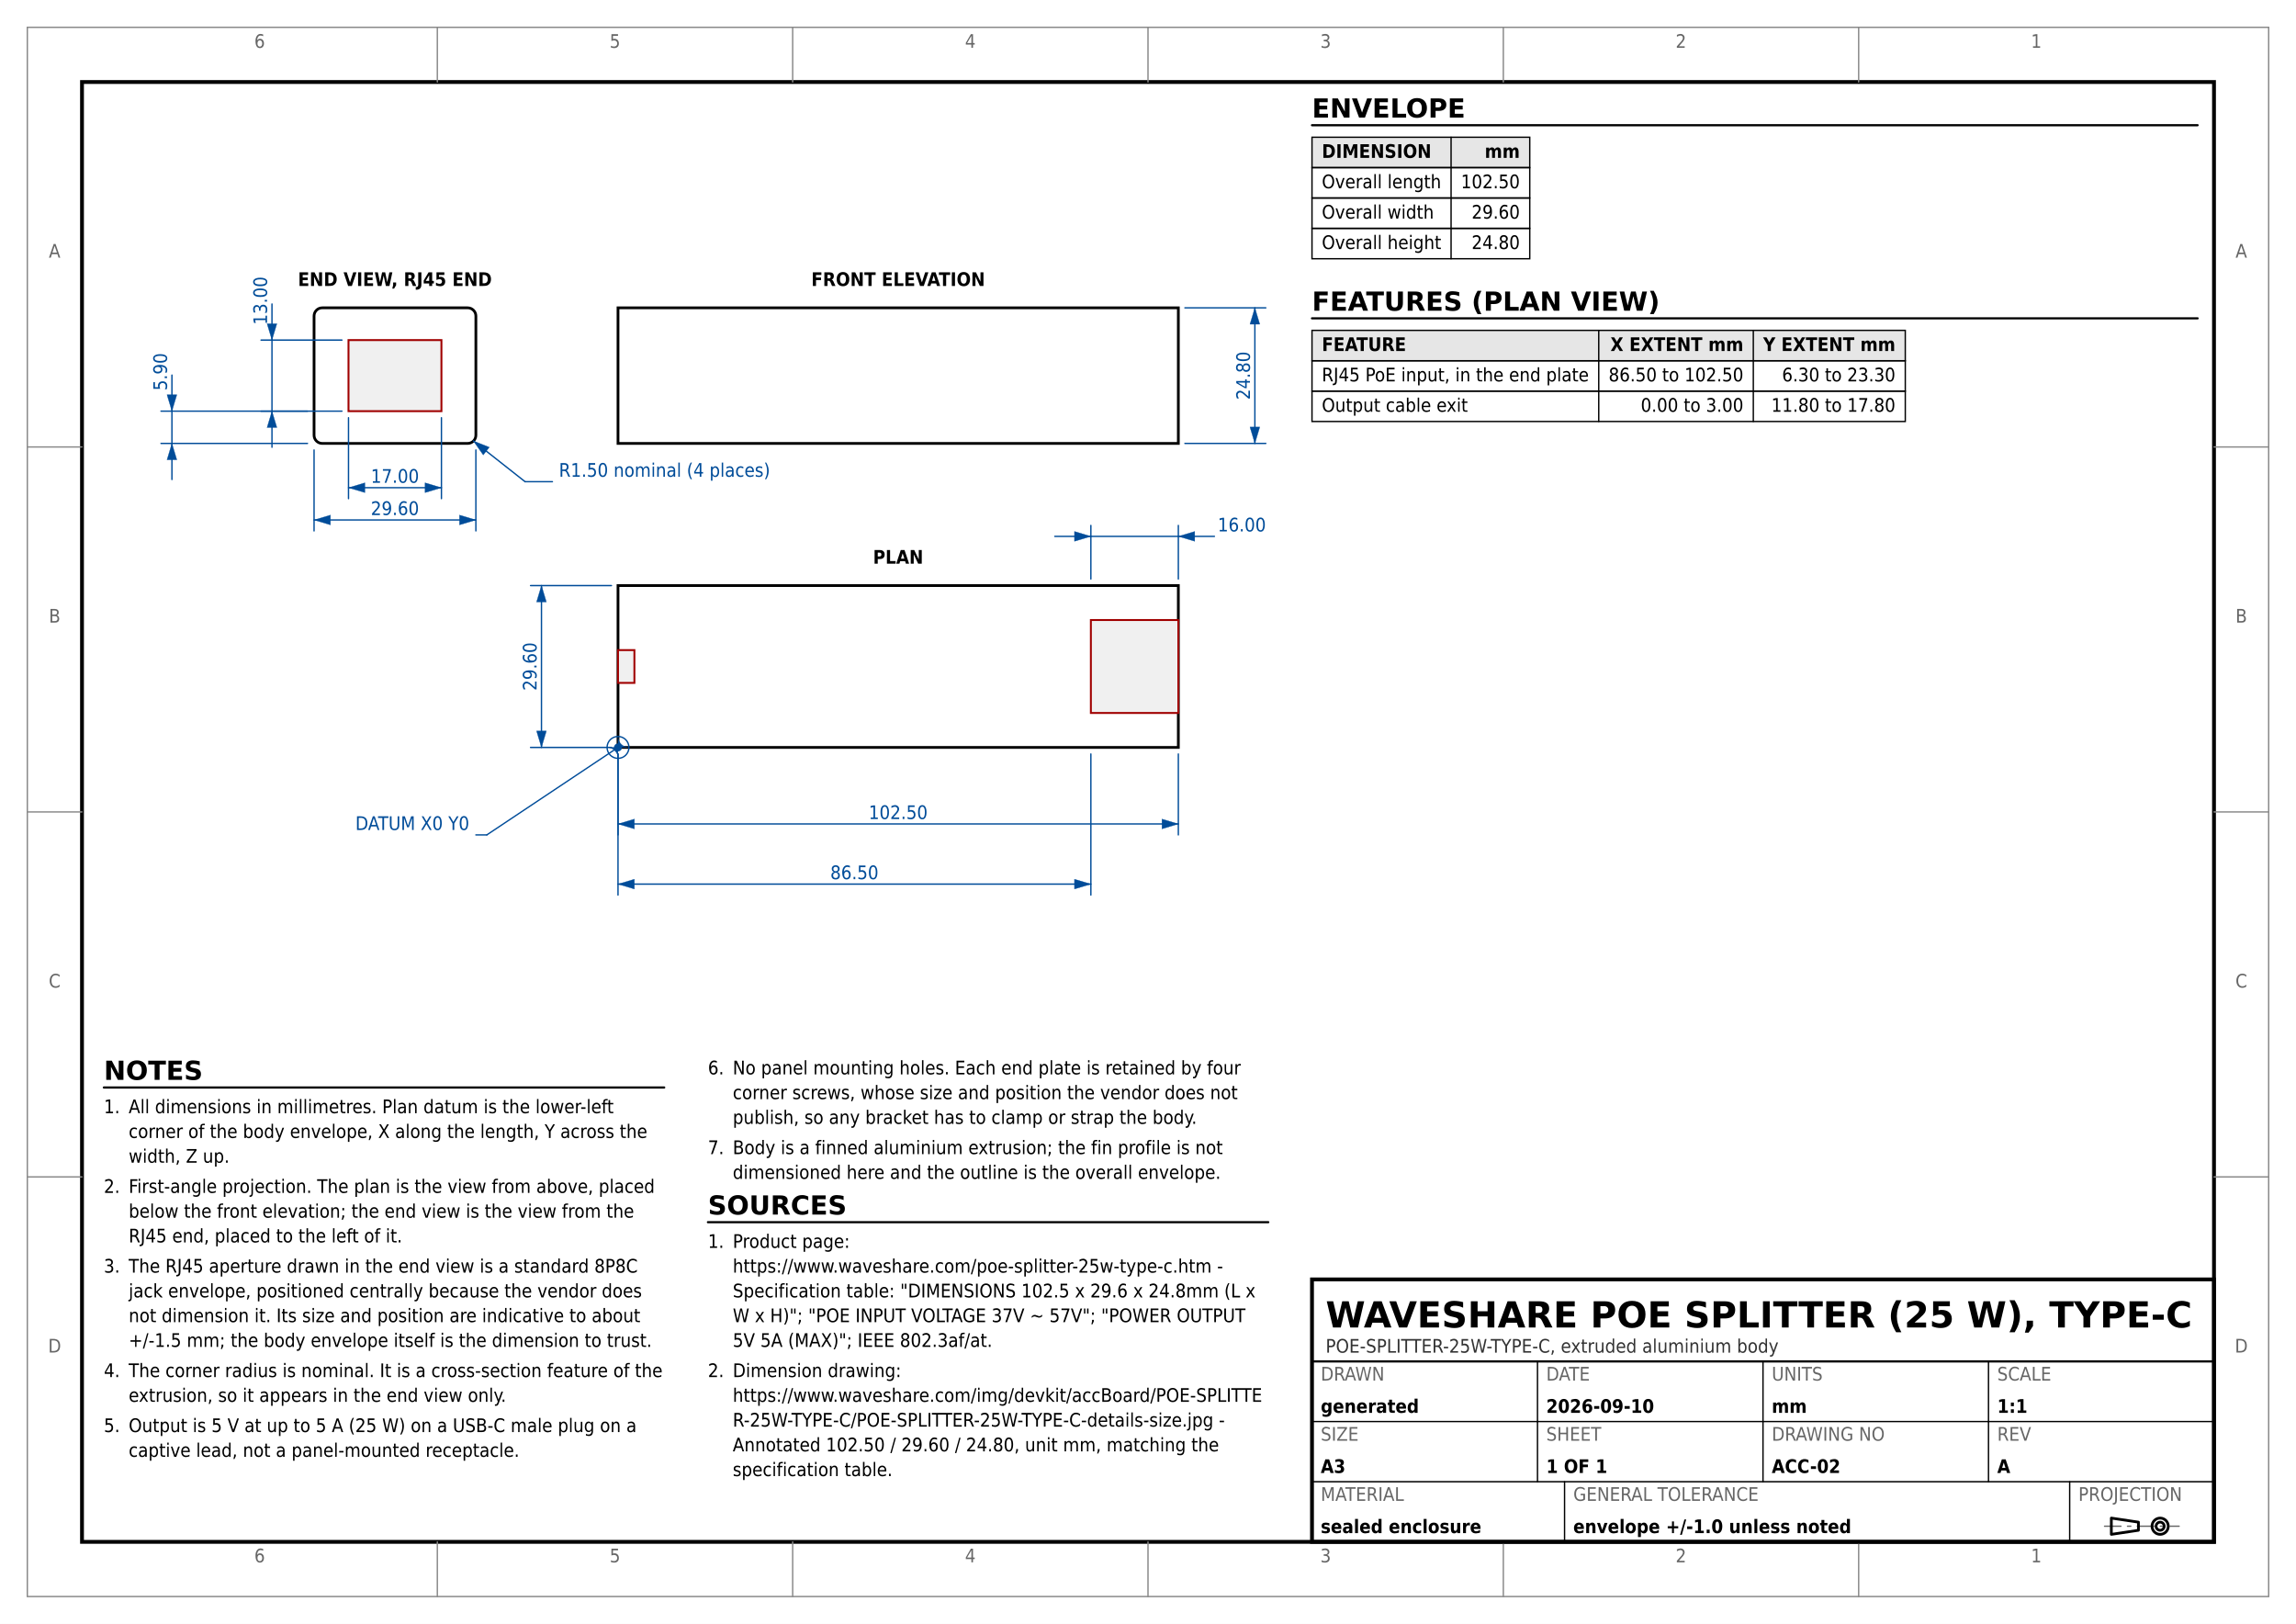
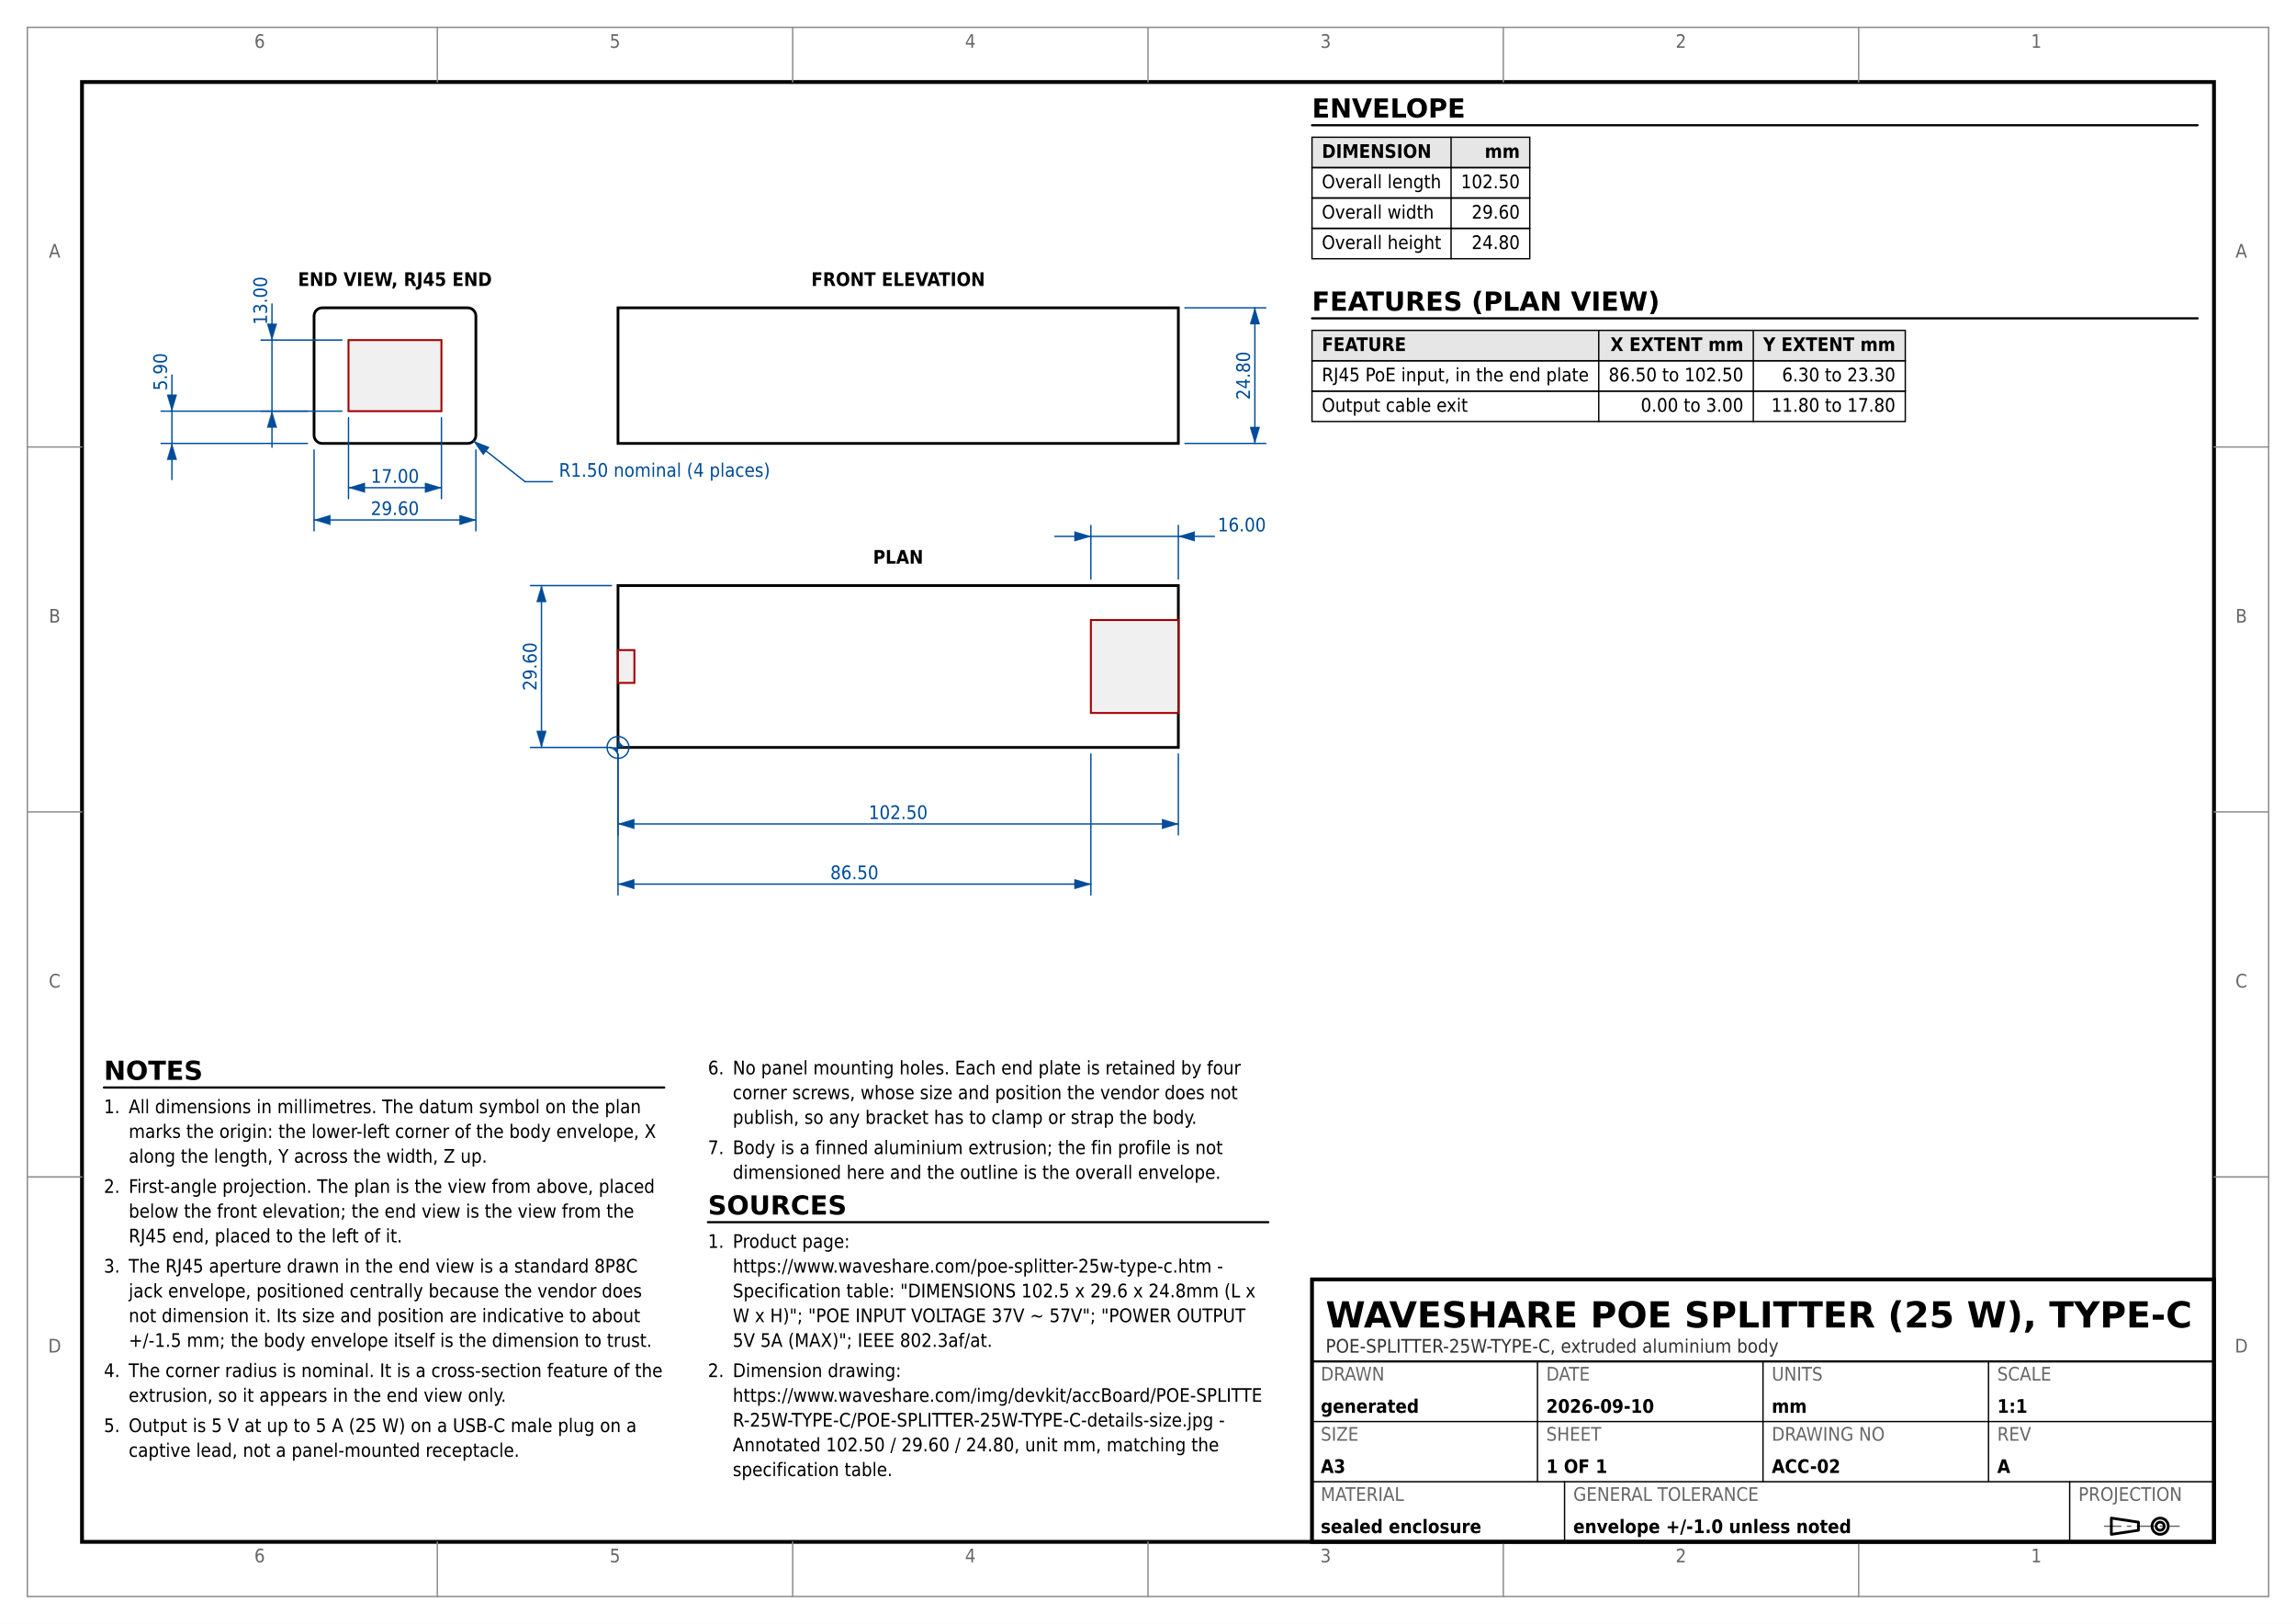
<svg xmlns="http://www.w3.org/2000/svg" version="1.1" width="420mm" height="297mm" viewBox="0 0 420 297">
  <rect width="100%" height="100%" fill="#ffffff" />
  <rect x="5" y="5" width="410" height="287" fill="none" stroke="#888888" stroke-width="0.25" />
  <rect x="15" y="15" width="390" height="267" fill="none" stroke="#000000" stroke-width="0.7" />
  <text x="47.5" y="285.75" font-family="DejaVu Sans Condensed, DejaVu Sans, Liberation Sans, sans-serif" font-size="3.429" fill="#666666" text-anchor="middle">6</text>
  <text x="47.5" y="8.75" font-family="DejaVu Sans Condensed, DejaVu Sans, Liberation Sans, sans-serif" font-size="3.429" fill="#666666" text-anchor="middle">6</text>
  <line x1="80" y1="292" x2="80" y2="282" stroke="#888888" stroke-width="0.25" stroke-linecap="round" />
  <line x1="80" y1="15" x2="80" y2="5" stroke="#888888" stroke-width="0.25" stroke-linecap="round" />
  <text x="112.5" y="285.75" font-family="DejaVu Sans Condensed, DejaVu Sans, Liberation Sans, sans-serif" font-size="3.429" fill="#666666" text-anchor="middle">5</text>
  <text x="112.5" y="8.75" font-family="DejaVu Sans Condensed, DejaVu Sans, Liberation Sans, sans-serif" font-size="3.429" fill="#666666" text-anchor="middle">5</text>
  <line x1="145" y1="292" x2="145" y2="282" stroke="#888888" stroke-width="0.25" stroke-linecap="round" />
  <line x1="145" y1="15" x2="145" y2="5" stroke="#888888" stroke-width="0.25" stroke-linecap="round" />
  <text x="177.5" y="285.75" font-family="DejaVu Sans Condensed, DejaVu Sans, Liberation Sans, sans-serif" font-size="3.429" fill="#666666" text-anchor="middle">4</text>
  <text x="177.5" y="8.75" font-family="DejaVu Sans Condensed, DejaVu Sans, Liberation Sans, sans-serif" font-size="3.429" fill="#666666" text-anchor="middle">4</text>
  <line x1="210" y1="292" x2="210" y2="282" stroke="#888888" stroke-width="0.25" stroke-linecap="round" />
  <line x1="210" y1="15" x2="210" y2="5" stroke="#888888" stroke-width="0.25" stroke-linecap="round" />
  <text x="242.5" y="285.75" font-family="DejaVu Sans Condensed, DejaVu Sans, Liberation Sans, sans-serif" font-size="3.429" fill="#666666" text-anchor="middle">3</text>
  <text x="242.5" y="8.75" font-family="DejaVu Sans Condensed, DejaVu Sans, Liberation Sans, sans-serif" font-size="3.429" fill="#666666" text-anchor="middle">3</text>
  <line x1="275" y1="292" x2="275" y2="282" stroke="#888888" stroke-width="0.25" stroke-linecap="round" />
  <line x1="275" y1="15" x2="275" y2="5" stroke="#888888" stroke-width="0.25" stroke-linecap="round" />
  <text x="307.5" y="285.75" font-family="DejaVu Sans Condensed, DejaVu Sans, Liberation Sans, sans-serif" font-size="3.429" fill="#666666" text-anchor="middle">2</text>
  <text x="307.5" y="8.75" font-family="DejaVu Sans Condensed, DejaVu Sans, Liberation Sans, sans-serif" font-size="3.429" fill="#666666" text-anchor="middle">2</text>
  <line x1="340" y1="292" x2="340" y2="282" stroke="#888888" stroke-width="0.25" stroke-linecap="round" />
  <line x1="340" y1="15" x2="340" y2="5" stroke="#888888" stroke-width="0.25" stroke-linecap="round" />
  <text x="372.5" y="285.75" font-family="DejaVu Sans Condensed, DejaVu Sans, Liberation Sans, sans-serif" font-size="3.429" fill="#666666" text-anchor="middle">1</text>
  <text x="372.5" y="8.75" font-family="DejaVu Sans Condensed, DejaVu Sans, Liberation Sans, sans-serif" font-size="3.429" fill="#666666" text-anchor="middle">1</text>
  <text x="10" y="247.375" font-family="DejaVu Sans Condensed, DejaVu Sans, Liberation Sans, sans-serif" font-size="3.429" fill="#666666" text-anchor="middle">D</text>
  <text x="410" y="247.375" font-family="DejaVu Sans Condensed, DejaVu Sans, Liberation Sans, sans-serif" font-size="3.429" fill="#666666" text-anchor="middle">D</text>
  <line x1="5" y1="215.25" x2="15" y2="215.25" stroke="#888888" stroke-width="0.25" stroke-linecap="round" />
  <line x1="405" y1="215.25" x2="415" y2="215.25" stroke="#888888" stroke-width="0.25" stroke-linecap="round" />
  <text x="10" y="180.625" font-family="DejaVu Sans Condensed, DejaVu Sans, Liberation Sans, sans-serif" font-size="3.429" fill="#666666" text-anchor="middle">C</text>
  <text x="410" y="180.625" font-family="DejaVu Sans Condensed, DejaVu Sans, Liberation Sans, sans-serif" font-size="3.429" fill="#666666" text-anchor="middle">C</text>
  <line x1="5" y1="148.5" x2="15" y2="148.5" stroke="#888888" stroke-width="0.25" stroke-linecap="round" />
  <line x1="405" y1="148.5" x2="415" y2="148.5" stroke="#888888" stroke-width="0.25" stroke-linecap="round" />
  <text x="10" y="113.875" font-family="DejaVu Sans Condensed, DejaVu Sans, Liberation Sans, sans-serif" font-size="3.429" fill="#666666" text-anchor="middle">B</text>
  <text x="410" y="113.875" font-family="DejaVu Sans Condensed, DejaVu Sans, Liberation Sans, sans-serif" font-size="3.429" fill="#666666" text-anchor="middle">B</text>
  <line x1="5" y1="81.75" x2="15" y2="81.75" stroke="#888888" stroke-width="0.25" stroke-linecap="round" />
  <line x1="405" y1="81.75" x2="415" y2="81.75" stroke="#888888" stroke-width="0.25" stroke-linecap="round" />
  <text x="10" y="47.125" font-family="DejaVu Sans Condensed, DejaVu Sans, Liberation Sans, sans-serif" font-size="3.429" fill="#666666" text-anchor="middle">A</text>
  <text x="410" y="47.125" font-family="DejaVu Sans Condensed, DejaVu Sans, Liberation Sans, sans-serif" font-size="3.429" fill="#666666" text-anchor="middle">A</text>
  <rect x="113.05" y="56.3" width="102.5" height="24.8" fill="none" stroke="#000000" stroke-width="0.5" />
  <rect x="113.05" y="107.1" width="102.5" height="29.6" fill="none" stroke="#000000" stroke-width="0.5" />
  <rect x="57.45" y="56.3" width="29.6" height="24.8" fill="none" stroke="#000000" stroke-width="0.5" rx="1.5" ry="1.5" />
  <text x="164.3" y="52.3" font-family="DejaVu Sans Condensed, DejaVu Sans, Liberation Sans, sans-serif" font-size="3.429" fill="#000000" text-anchor="middle" font-weight="bold">FRONT ELEVATION</text>
  <text x="164.3" y="103.1" font-family="DejaVu Sans Condensed, DejaVu Sans, Liberation Sans, sans-serif" font-size="3.429" fill="#000000" text-anchor="middle" font-weight="bold">PLAN</text>
  <text x="72.25" y="52.3" font-family="DejaVu Sans Condensed, DejaVu Sans, Liberation Sans, sans-serif" font-size="3.429" fill="#000000" text-anchor="middle" font-weight="bold">END VIEW, RJ45 END</text>
  <rect x="199.55" y="113.4" width="16" height="17" fill="#f0f0f0" stroke="#a00000" stroke-width="0.35" />
  <rect x="63.75" y="62.2" width="17" height="13" fill="#f0f0f0" stroke="#a00000" stroke-width="0.35" />
  <line x1="63.75" y1="76.4" x2="63.75" y2="91.2" stroke="#004c99" stroke-width="0.25" stroke-linecap="round" />
  <line x1="80.75" y1="76.4" x2="80.75" y2="91.2" stroke="#004c99" stroke-width="0.25" stroke-linecap="round" />
  <line x1="63.75" y1="89.2" x2="80.75" y2="89.2" stroke="#004c99" stroke-width="0.25" stroke-linecap="round" />
  <polygon points="63.75,89.2 66.75,90.1 66.75,88.3" fill="#004c99" stroke="#004c99" stroke-width="0.05" stroke-linejoin="round" />
  <polygon points="80.75,89.2 77.75,88.3 77.75,90.1" fill="#004c99" stroke="#004c99" stroke-width="0.05" stroke-linejoin="round" />
  <text x="72.25" y="88.3" font-family="DejaVu Sans Condensed, DejaVu Sans, Liberation Sans, sans-serif" font-size="3.429" fill="#004c99" text-anchor="middle">17.00</text>
  <line x1="62.55" y1="75.2" x2="47.75" y2="75.2" stroke="#004c99" stroke-width="0.25" stroke-linecap="round" />
  <line x1="62.55" y1="62.2" x2="47.75" y2="62.2" stroke="#004c99" stroke-width="0.25" stroke-linecap="round" />
  <line x1="49.75" y1="75.2" x2="49.75" y2="62.2" stroke="#004c99" stroke-width="0.25" stroke-linecap="round" />
  <polygon points="49.75,75.2 48.85,78.2 50.65,78.2" fill="#004c99" stroke="#004c99" stroke-width="0.05" stroke-linejoin="round" />
  <polygon points="49.75,62.2 50.65,59.2 48.85,59.2" fill="#004c99" stroke="#004c99" stroke-width="0.05" stroke-linejoin="round" />
  <line x1="49.75" y1="81.8" x2="49.75" y2="75.2" stroke="#004c99" stroke-width="0.25" stroke-linecap="round" />
  <line x1="49.75" y1="62.2" x2="49.75" y2="55.6" stroke="#004c99" stroke-width="0.25" stroke-linecap="round" />
  <text x="48.85" y="55" font-family="DejaVu Sans Condensed, DejaVu Sans, Liberation Sans, sans-serif" font-size="3.429" fill="#004c99" text-anchor="middle" transform="rotate(-90 48.85 55)">13.00</text>
  <line x1="56.25" y1="75.2" x2="29.45" y2="75.2" stroke="#004c99" stroke-width="0.25" stroke-linecap="round" />
  <line x1="56.25" y1="81.1" x2="29.45" y2="81.1" stroke="#004c99" stroke-width="0.25" stroke-linecap="round" />
  <line x1="31.45" y1="81.1" x2="31.45" y2="75.2" stroke="#004c99" stroke-width="0.25" stroke-linecap="round" />
  <polygon points="31.45,81.1 30.55,84.1 32.35,84.1" fill="#004c99" stroke="#004c99" stroke-width="0.05" stroke-linejoin="round" />
  <polygon points="31.45,75.2 32.35,72.2 30.55,72.2" fill="#004c99" stroke="#004c99" stroke-width="0.05" stroke-linejoin="round" />
  <line x1="31.45" y1="87.7" x2="31.45" y2="81.1" stroke="#004c99" stroke-width="0.25" stroke-linecap="round" />
  <line x1="31.45" y1="75.2" x2="31.45" y2="68.6" stroke="#004c99" stroke-width="0.25" stroke-linecap="round" />
  <text x="30.55" y="68" font-family="DejaVu Sans Condensed, DejaVu Sans, Liberation Sans, sans-serif" font-size="3.429" fill="#004c99" text-anchor="middle" transform="rotate(-90 30.55 68)">5.90</text>
  <line x1="199.55" y1="105.9" x2="199.55" y2="96.1" stroke="#004c99" stroke-width="0.25" stroke-linecap="round" />
  <line x1="215.55" y1="105.9" x2="215.55" y2="96.1" stroke="#004c99" stroke-width="0.25" stroke-linecap="round" />
  <line x1="199.55" y1="98.1" x2="215.55" y2="98.1" stroke="#004c99" stroke-width="0.25" stroke-linecap="round" />
  <polygon points="199.55,98.1 196.55,97.2 196.55,99" fill="#004c99" stroke="#004c99" stroke-width="0.05" stroke-linejoin="round" />
  <polygon points="215.55,98.1 218.55,99 218.55,97.2" fill="#004c99" stroke="#004c99" stroke-width="0.05" stroke-linejoin="round" />
  <line x1="192.95" y1="98.1" x2="199.55" y2="98.1" stroke="#004c99" stroke-width="0.25" stroke-linecap="round" />
  <line x1="215.55" y1="98.1" x2="222.15" y2="98.1" stroke="#004c99" stroke-width="0.25" stroke-linecap="round" />
  <text x="227.165" y="97.2" font-family="DejaVu Sans Condensed, DejaVu Sans, Liberation Sans, sans-serif" font-size="3.429" fill="#004c99" text-anchor="middle">16.00</text>
  <line x1="113.05" y1="137.9" x2="113.05" y2="163.7" stroke="#004c99" stroke-width="0.25" stroke-linecap="round" />
  <line x1="199.55" y1="137.9" x2="199.55" y2="163.7" stroke="#004c99" stroke-width="0.25" stroke-linecap="round" />
  <line x1="113.05" y1="161.7" x2="199.55" y2="161.7" stroke="#004c99" stroke-width="0.25" stroke-linecap="round" />
  <polygon points="113.05,161.7 116.05,162.6 116.05,160.8" fill="#004c99" stroke="#004c99" stroke-width="0.05" stroke-linejoin="round" />
  <polygon points="199.55,161.7 196.55,160.8 196.55,162.6" fill="#004c99" stroke="#004c99" stroke-width="0.05" stroke-linejoin="round" />
  <text x="156.3" y="160.8" font-family="DejaVu Sans Condensed, DejaVu Sans, Liberation Sans, sans-serif" font-size="3.429" fill="#004c99" text-anchor="middle">86.50</text>
  <rect x="113.05" y="118.9" width="3" height="6" fill="#f0f0f0" stroke="#a00000" stroke-width="0.35" />
  <line x1="113.05" y1="137.9" x2="113.05" y2="152.7" stroke="#004c99" stroke-width="0.25" stroke-linecap="round" />
  <line x1="215.55" y1="137.9" x2="215.55" y2="152.7" stroke="#004c99" stroke-width="0.25" stroke-linecap="round" />
  <line x1="113.05" y1="150.7" x2="215.55" y2="150.7" stroke="#004c99" stroke-width="0.25" stroke-linecap="round" />
  <polygon points="113.05,150.7 116.05,151.6 116.05,149.8" fill="#004c99" stroke="#004c99" stroke-width="0.05" stroke-linejoin="round" />
  <polygon points="215.55,150.7 212.55,149.8 212.55,151.6" fill="#004c99" stroke="#004c99" stroke-width="0.05" stroke-linejoin="round" />
  <text x="164.3" y="149.8" font-family="DejaVu Sans Condensed, DejaVu Sans, Liberation Sans, sans-serif" font-size="3.429" fill="#004c99" text-anchor="middle">102.50</text>
  <line x1="111.85" y1="136.7" x2="97.05" y2="136.7" stroke="#004c99" stroke-width="0.25" stroke-linecap="round" />
  <line x1="111.85" y1="107.1" x2="97.05" y2="107.1" stroke="#004c99" stroke-width="0.25" stroke-linecap="round" />
  <line x1="99.05" y1="136.7" x2="99.05" y2="107.1" stroke="#004c99" stroke-width="0.25" stroke-linecap="round" />
  <polygon points="99.05,136.7 99.95,133.7 98.15,133.7" fill="#004c99" stroke="#004c99" stroke-width="0.05" stroke-linejoin="round" />
  <polygon points="99.05,107.1 98.15,110.1 99.95,110.1" fill="#004c99" stroke="#004c99" stroke-width="0.05" stroke-linejoin="round" />
  <text x="98.15" y="121.9" font-family="DejaVu Sans Condensed, DejaVu Sans, Liberation Sans, sans-serif" font-size="3.429" fill="#004c99" text-anchor="middle" transform="rotate(-90 98.15 121.9)">29.60</text>
  <line x1="216.75" y1="81.1" x2="231.55" y2="81.1" stroke="#004c99" stroke-width="0.25" stroke-linecap="round" />
  <line x1="216.75" y1="56.3" x2="231.55" y2="56.3" stroke="#004c99" stroke-width="0.25" stroke-linecap="round" />
  <line x1="229.55" y1="81.1" x2="229.55" y2="56.3" stroke="#004c99" stroke-width="0.25" stroke-linecap="round" />
  <polygon points="229.55,81.1 230.45,78.1 228.65,78.1" fill="#004c99" stroke="#004c99" stroke-width="0.05" stroke-linejoin="round" />
  <polygon points="229.55,56.3 228.65,59.3 230.45,59.3" fill="#004c99" stroke="#004c99" stroke-width="0.05" stroke-linejoin="round" />
  <text x="228.65" y="68.7" font-family="DejaVu Sans Condensed, DejaVu Sans, Liberation Sans, sans-serif" font-size="3.429" fill="#004c99" text-anchor="middle" transform="rotate(-90 228.65 68.7)">24.80</text>
  <line x1="57.45" y1="82.3" x2="57.45" y2="97.1" stroke="#004c99" stroke-width="0.25" stroke-linecap="round" />
  <line x1="87.05" y1="82.3" x2="87.05" y2="97.1" stroke="#004c99" stroke-width="0.25" stroke-linecap="round" />
  <line x1="57.45" y1="95.1" x2="87.05" y2="95.1" stroke="#004c99" stroke-width="0.25" stroke-linecap="round" />
  <polygon points="57.45,95.1 60.45,96 60.45,94.2" fill="#004c99" stroke="#004c99" stroke-width="0.05" stroke-linejoin="round" />
  <polygon points="87.05,95.1 84.05,94.2 84.05,96" fill="#004c99" stroke="#004c99" stroke-width="0.05" stroke-linejoin="round" />
  <text x="72.25" y="94.2" font-family="DejaVu Sans Condensed, DejaVu Sans, Liberation Sans, sans-serif" font-size="3.429" fill="#004c99" text-anchor="middle">29.60</text>
  <polygon points="86.6,80.65 88.399,83.214 89.513,81.8" fill="#004c99" stroke="#004c99" stroke-width="0.05" stroke-linejoin="round" />
  <line x1="86.6" y1="80.65" x2="96.05" y2="88.1" stroke="#004c99" stroke-width="0.25" stroke-linecap="round" />
  <line x1="96.05" y1="88.1" x2="101.05" y2="88.1" stroke="#004c99" stroke-width="0.25" stroke-linecap="round" />
  <text x="102.25" y="87.2" font-family="DejaVu Sans Condensed, DejaVu Sans, Liberation Sans, sans-serif" font-size="3.429" fill="#004c99" text-anchor="start">R1.50 nominal (4 places)</text>
  <circle cx="113.05" cy="136.7" r="2" fill="none" stroke="#004c99" stroke-width="0.25" />
  <path d="M 113.05 136.7 L 115.05 136.7 A 2.0 2.0 0 0 1 113.05 134.7 Z" fill="#004c99" stroke="#004c99" stroke-width="0.05" stroke-linejoin="round" stroke-linecap="round" />
  <path d="M 113.05 136.7 L 111.05 136.7 A 2.0 2.0 0 0 1 113.05 138.7 Z" fill="#004c99" stroke="#004c99" stroke-width="0.05" stroke-linejoin="round" stroke-linecap="round" />
-   <circle cx="113.05" cy="136.7" r="0.7" fill="#004c99" stroke="#004c99" stroke-width="0.05" />
-   <line x1="113.05" y1="136.7" x2="89.05" y2="152.7" stroke="#004c99" stroke-width="0.25" stroke-linecap="round" />
-   <line x1="89.05" y1="152.7" x2="87.05" y2="152.7" stroke="#004c99" stroke-width="0.25" stroke-linecap="round" />
-   <text x="85.85" y="151.8" font-family="DejaVu Sans Condensed, DejaVu Sans, Liberation Sans, sans-serif" font-size="3.429" fill="#004c99" text-anchor="end">DATUM  X0 Y0</text>
  <text x="240" y="21.5" font-family="DejaVu Sans, Liberation Sans, sans-serif" font-size="4.801" fill="#000000" text-anchor="start" font-weight="bold">ENVELOPE</text>
  <line x1="240" y1="22.9" x2="402" y2="22.9" stroke="#000000" stroke-width="0.4" stroke-linecap="round" />
  <rect x="240" y="25.1" width="39.833" height="5.556" fill="#e6e6e6" stroke="#000000" stroke-width="0.25" />
  <text x="241.8" y="28.878" font-family="DejaVu Sans Condensed, DejaVu Sans, Liberation Sans, sans-serif" font-size="3.429" fill="#000000" text-anchor="start" font-weight="bold">DIMENSION</text>
  <text x="278.033" y="28.878" font-family="DejaVu Sans Condensed, DejaVu Sans, Liberation Sans, sans-serif" font-size="3.429" fill="#000000" text-anchor="end" font-weight="bold">mm</text>
  <rect x="240" y="30.656" width="39.833" height="5.556" fill="none" stroke="#000000" stroke-width="0.25" />
  <text x="241.8" y="34.433" font-family="DejaVu Sans Condensed, DejaVu Sans, Liberation Sans, sans-serif" font-size="3.429" fill="#000000" text-anchor="start">Overall length</text>
  <text x="278.033" y="34.433" font-family="DejaVu Sans Condensed, DejaVu Sans, Liberation Sans, sans-serif" font-size="3.429" fill="#000000" text-anchor="end">102.50</text>
  <rect x="240" y="36.211" width="39.833" height="5.556" fill="none" stroke="#000000" stroke-width="0.25" />
  <text x="241.8" y="39.989" font-family="DejaVu Sans Condensed, DejaVu Sans, Liberation Sans, sans-serif" font-size="3.429" fill="#000000" text-anchor="start">Overall width</text>
  <text x="278.033" y="39.989" font-family="DejaVu Sans Condensed, DejaVu Sans, Liberation Sans, sans-serif" font-size="3.429" fill="#000000" text-anchor="end">29.60</text>
  <rect x="240" y="41.767" width="39.833" height="5.556" fill="none" stroke="#000000" stroke-width="0.25" />
  <text x="241.8" y="45.544" font-family="DejaVu Sans Condensed, DejaVu Sans, Liberation Sans, sans-serif" font-size="3.429" fill="#000000" text-anchor="start">Overall height</text>
  <text x="278.033" y="45.544" font-family="DejaVu Sans Condensed, DejaVu Sans, Liberation Sans, sans-serif" font-size="3.429" fill="#000000" text-anchor="end">24.80</text>
  <line x1="265.441" y1="25.1" x2="265.441" y2="47.322" stroke="#000000" stroke-width="0.25" stroke-linecap="round" />
  <text x="240" y="56.822" font-family="DejaVu Sans, Liberation Sans, sans-serif" font-size="4.801" fill="#000000" text-anchor="start" font-weight="bold">FEATURES (PLAN VIEW)</text>
  <line x1="240" y1="58.222" x2="402" y2="58.222" stroke="#000000" stroke-width="0.4" stroke-linecap="round" />
  <rect x="240" y="60.422" width="108.528" height="5.556" fill="#e6e6e6" stroke="#000000" stroke-width="0.25" />
  <text x="241.8" y="64.2" font-family="DejaVu Sans Condensed, DejaVu Sans, Liberation Sans, sans-serif" font-size="3.429" fill="#000000" text-anchor="start" font-weight="bold">FEATURE</text>
  <text x="318.929" y="64.2" font-family="DejaVu Sans Condensed, DejaVu Sans, Liberation Sans, sans-serif" font-size="3.429" fill="#000000" text-anchor="end" font-weight="bold">X EXTENT mm</text>
  <text x="346.728" y="64.2" font-family="DejaVu Sans Condensed, DejaVu Sans, Liberation Sans, sans-serif" font-size="3.429" fill="#000000" text-anchor="end" font-weight="bold">Y EXTENT mm</text>
  <rect x="240" y="65.978" width="108.528" height="5.556" fill="none" stroke="#000000" stroke-width="0.25" />
  <text x="241.8" y="69.756" font-family="DejaVu Sans Condensed, DejaVu Sans, Liberation Sans, sans-serif" font-size="3.429" fill="#000000" text-anchor="start">RJ45 PoE input, in the end plate</text>
  <text x="318.929" y="69.756" font-family="DejaVu Sans Condensed, DejaVu Sans, Liberation Sans, sans-serif" font-size="3.429" fill="#000000" text-anchor="end">86.50 to 102.50</text>
  <text x="346.728" y="69.756" font-family="DejaVu Sans Condensed, DejaVu Sans, Liberation Sans, sans-serif" font-size="3.429" fill="#000000" text-anchor="end">6.30 to 23.30</text>
  <rect x="240" y="71.533" width="108.528" height="5.556" fill="none" stroke="#000000" stroke-width="0.25" />
  <text x="241.8" y="75.311" font-family="DejaVu Sans Condensed, DejaVu Sans, Liberation Sans, sans-serif" font-size="3.429" fill="#000000" text-anchor="start">Output cable exit</text>
  <text x="318.929" y="75.311" font-family="DejaVu Sans Condensed, DejaVu Sans, Liberation Sans, sans-serif" font-size="3.429" fill="#000000" text-anchor="end">0.00 to 3.00</text>
  <text x="346.728" y="75.311" font-family="DejaVu Sans Condensed, DejaVu Sans, Liberation Sans, sans-serif" font-size="3.429" fill="#000000" text-anchor="end">11.80 to 17.80</text>
  <line x1="292.452" y1="60.422" x2="292.452" y2="77.089" stroke="#000000" stroke-width="0.25" stroke-linecap="round" />
  <line x1="320.729" y1="60.422" x2="320.729" y2="77.089" stroke="#000000" stroke-width="0.25" stroke-linecap="round" />
  <text x="19" y="197.5" font-family="DejaVu Sans, Liberation Sans, sans-serif" font-size="4.801" fill="#000000" text-anchor="start" font-weight="bold">NOTES</text>
  <line x1="19" y1="198.9" x2="121.5" y2="198.9" stroke="#000000" stroke-width="0.4" stroke-linecap="round" />
  <text x="19" y="203.6" font-family="DejaVu Sans Condensed, DejaVu Sans, Liberation Sans, sans-serif" font-size="3.429" fill="#000000" text-anchor="start">1.</text>
-   <text x="23.542" y="203.6" font-family="DejaVu Sans Condensed, DejaVu Sans, Liberation Sans, sans-serif" font-size="3.429" fill="#000000" text-anchor="start">All dimensions in millimetres. Plan datum is the lower-left</text>
-   <text x="23.542" y="208.127" font-family="DejaVu Sans Condensed, DejaVu Sans, Liberation Sans, sans-serif" font-size="3.429" fill="#000000" text-anchor="start">corner of the body envelope, X along the length, Y across the</text>
-   <text x="23.542" y="212.654" font-family="DejaVu Sans Condensed, DejaVu Sans, Liberation Sans, sans-serif" font-size="3.429" fill="#000000" text-anchor="start">width, Z up.</text>
+   <text x="23.542" y="203.6" font-family="DejaVu Sans Condensed, DejaVu Sans, Liberation Sans, sans-serif" font-size="3.429" fill="#000000" text-anchor="start">All dimensions in millimetres. The datum symbol on the plan</text>
+   <text x="23.542" y="208.127" font-family="DejaVu Sans Condensed, DejaVu Sans, Liberation Sans, sans-serif" font-size="3.429" fill="#000000" text-anchor="start">marks the origin: the lower-left corner of the body envelope, X</text>
+   <text x="23.542" y="212.654" font-family="DejaVu Sans Condensed, DejaVu Sans, Liberation Sans, sans-serif" font-size="3.429" fill="#000000" text-anchor="start">along the length, Y across the width, Z up.</text>
  <text x="19" y="218.18" font-family="DejaVu Sans Condensed, DejaVu Sans, Liberation Sans, sans-serif" font-size="3.429" fill="#000000" text-anchor="start">2.</text>
  <text x="23.542" y="218.18" font-family="DejaVu Sans Condensed, DejaVu Sans, Liberation Sans, sans-serif" font-size="3.429" fill="#000000" text-anchor="start">First-angle projection. The plan is the view from above, placed</text>
  <text x="23.542" y="222.707" font-family="DejaVu Sans Condensed, DejaVu Sans, Liberation Sans, sans-serif" font-size="3.429" fill="#000000" text-anchor="start">below the front elevation; the end view is the view from the</text>
  <text x="23.542" y="227.234" font-family="DejaVu Sans Condensed, DejaVu Sans, Liberation Sans, sans-serif" font-size="3.429" fill="#000000" text-anchor="start">RJ45 end, placed to the left of it.</text>
  <text x="19" y="232.761" font-family="DejaVu Sans Condensed, DejaVu Sans, Liberation Sans, sans-serif" font-size="3.429" fill="#000000" text-anchor="start">3.</text>
  <text x="23.542" y="232.761" font-family="DejaVu Sans Condensed, DejaVu Sans, Liberation Sans, sans-serif" font-size="3.429" fill="#000000" text-anchor="start">The RJ45 aperture drawn in the end view is a standard 8P8C</text>
  <text x="23.542" y="237.287" font-family="DejaVu Sans Condensed, DejaVu Sans, Liberation Sans, sans-serif" font-size="3.429" fill="#000000" text-anchor="start">jack envelope, positioned centrally because the vendor does</text>
  <text x="23.542" y="241.814" font-family="DejaVu Sans Condensed, DejaVu Sans, Liberation Sans, sans-serif" font-size="3.429" fill="#000000" text-anchor="start">not dimension it. Its size and position are indicative to about</text>
  <text x="23.542" y="246.341" font-family="DejaVu Sans Condensed, DejaVu Sans, Liberation Sans, sans-serif" font-size="3.429" fill="#000000" text-anchor="start">+/-1.5 mm; the body envelope itself is the dimension to trust.</text>
  <text x="19" y="251.868" font-family="DejaVu Sans Condensed, DejaVu Sans, Liberation Sans, sans-serif" font-size="3.429" fill="#000000" text-anchor="start">4.</text>
  <text x="23.542" y="251.868" font-family="DejaVu Sans Condensed, DejaVu Sans, Liberation Sans, sans-serif" font-size="3.429" fill="#000000" text-anchor="start">The corner radius is nominal. It is a cross-section feature of the</text>
  <text x="23.542" y="256.394" font-family="DejaVu Sans Condensed, DejaVu Sans, Liberation Sans, sans-serif" font-size="3.429" fill="#000000" text-anchor="start">extrusion, so it appears in the end view only.</text>
  <text x="19" y="261.921" font-family="DejaVu Sans Condensed, DejaVu Sans, Liberation Sans, sans-serif" font-size="3.429" fill="#000000" text-anchor="start">5.</text>
  <text x="23.542" y="261.921" font-family="DejaVu Sans Condensed, DejaVu Sans, Liberation Sans, sans-serif" font-size="3.429" fill="#000000" text-anchor="start">Output is 5 V at up to 5 A (25 W) on a USB-C male plug on a</text>
  <text x="23.542" y="266.448" font-family="DejaVu Sans Condensed, DejaVu Sans, Liberation Sans, sans-serif" font-size="3.429" fill="#000000" text-anchor="start">captive lead, not a panel-mounted receptacle.</text>
  <text x="129.5" y="196.5" font-family="DejaVu Sans Condensed, DejaVu Sans, Liberation Sans, sans-serif" font-size="3.429" fill="#000000" text-anchor="start">6.</text>
  <text x="134.042" y="196.5" font-family="DejaVu Sans Condensed, DejaVu Sans, Liberation Sans, sans-serif" font-size="3.429" fill="#000000" text-anchor="start">No panel mounting holes. Each end plate is retained by four</text>
  <text x="134.042" y="201.027" font-family="DejaVu Sans Condensed, DejaVu Sans, Liberation Sans, sans-serif" font-size="3.429" fill="#000000" text-anchor="start">corner screws, whose size and position the vendor does not</text>
  <text x="134.042" y="205.554" font-family="DejaVu Sans Condensed, DejaVu Sans, Liberation Sans, sans-serif" font-size="3.429" fill="#000000" text-anchor="start">publish, so any bracket has to clamp or strap the body.</text>
  <text x="129.5" y="211.08" font-family="DejaVu Sans Condensed, DejaVu Sans, Liberation Sans, sans-serif" font-size="3.429" fill="#000000" text-anchor="start">7.</text>
  <text x="134.042" y="211.08" font-family="DejaVu Sans Condensed, DejaVu Sans, Liberation Sans, sans-serif" font-size="3.429" fill="#000000" text-anchor="start">Body is a finned aluminium extrusion; the fin profile is not</text>
  <text x="134.042" y="215.607" font-family="DejaVu Sans Condensed, DejaVu Sans, Liberation Sans, sans-serif" font-size="3.429" fill="#000000" text-anchor="start">dimensioned here and the outline is the overall envelope.</text>
  <text x="129.5" y="222.134" font-family="DejaVu Sans, Liberation Sans, sans-serif" font-size="4.801" fill="#000000" text-anchor="start" font-weight="bold">SOURCES</text>
  <line x1="129.5" y1="223.534" x2="232" y2="223.534" stroke="#000000" stroke-width="0.4" stroke-linecap="round" />
  <text x="129.5" y="228.234" font-family="DejaVu Sans Condensed, DejaVu Sans, Liberation Sans, sans-serif" font-size="3.429" fill="#000000" text-anchor="start">1.</text>
  <text x="134.042" y="228.234" font-family="DejaVu Sans Condensed, DejaVu Sans, Liberation Sans, sans-serif" font-size="3.429" fill="#000000" text-anchor="start">Product page:</text>
  <text x="134.042" y="232.761" font-family="DejaVu Sans Condensed, DejaVu Sans, Liberation Sans, sans-serif" font-size="3.429" fill="#000000" text-anchor="start">https://www.waveshare.com/poe-splitter-25w-type-c.htm -</text>
  <text x="134.042" y="237.287" font-family="DejaVu Sans Condensed, DejaVu Sans, Liberation Sans, sans-serif" font-size="3.429" fill="#000000" text-anchor="start">Specification table: "DIMENSIONS 102.5 x 29.6 x 24.8mm (L x</text>
  <text x="134.042" y="241.814" font-family="DejaVu Sans Condensed, DejaVu Sans, Liberation Sans, sans-serif" font-size="3.429" fill="#000000" text-anchor="start">W x H)"; "POE INPUT VOLTAGE 37V ~ 57V"; "POWER OUTPUT</text>
  <text x="134.042" y="246.341" font-family="DejaVu Sans Condensed, DejaVu Sans, Liberation Sans, sans-serif" font-size="3.429" fill="#000000" text-anchor="start">5V 5A (MAX)"; IEEE 802.3af/at.</text>
  <text x="129.5" y="251.868" font-family="DejaVu Sans Condensed, DejaVu Sans, Liberation Sans, sans-serif" font-size="3.429" fill="#000000" text-anchor="start">2.</text>
  <text x="134.042" y="251.868" font-family="DejaVu Sans Condensed, DejaVu Sans, Liberation Sans, sans-serif" font-size="3.429" fill="#000000" text-anchor="start">Dimension drawing:</text>
  <text x="134.042" y="256.394" font-family="DejaVu Sans Condensed, DejaVu Sans, Liberation Sans, sans-serif" font-size="3.429" fill="#000000" text-anchor="start">https://www.waveshare.com/img/devkit/accBoard/POE-SPLITTE</text>
  <text x="134.042" y="260.921" font-family="DejaVu Sans Condensed, DejaVu Sans, Liberation Sans, sans-serif" font-size="3.429" fill="#000000" text-anchor="start">R-25W-TYPE-C/POE-SPLITTER-25W-TYPE-C-details-size.jpg -</text>
  <text x="134.042" y="265.448" font-family="DejaVu Sans Condensed, DejaVu Sans, Liberation Sans, sans-serif" font-size="3.429" fill="#000000" text-anchor="start">Annotated 102.50 / 29.60 / 24.80, unit mm, matching the</text>
  <text x="134.042" y="269.974" font-family="DejaVu Sans Condensed, DejaVu Sans, Liberation Sans, sans-serif" font-size="3.429" fill="#000000" text-anchor="start">specification table.</text>
  <rect x="240" y="234" width="165" height="48" fill="none" stroke="#000000" stroke-width="0.7" />
  <line x1="240" y1="249" x2="405" y2="249" stroke="#000000" stroke-width="0.4" stroke-linecap="round" />
  <text x="242.5" y="242.8" font-family="DejaVu Sans, Liberation Sans, sans-serif" font-size="6.584" fill="#000000" text-anchor="start" font-weight="bold">WAVESHARE POE SPLITTER (25 W), TYPE-C</text>
  <text x="242.5" y="247.4" font-family="DejaVu Sans Condensed, DejaVu Sans, Liberation Sans, sans-serif" font-size="3.429" fill="#333333" text-anchor="start">POE-SPLITTER-25W-TYPE-C, extruded aluminium body</text>
  <text x="241.6" y="252.5" font-family="DejaVu Sans Condensed, DejaVu Sans, Liberation Sans, sans-serif" font-size="3.429" fill="#666666" text-anchor="start">DRAWN</text>
  <text x="241.6" y="258.4" font-family="DejaVu Sans Condensed, DejaVu Sans, Liberation Sans, sans-serif" font-size="3.429" fill="#000000" text-anchor="start" font-weight="bold">generated</text>
  <line x1="281.25" y1="260" x2="281.25" y2="249" stroke="#000000" stroke-width="0.25" stroke-linecap="round" />
  <text x="282.85" y="252.5" font-family="DejaVu Sans Condensed, DejaVu Sans, Liberation Sans, sans-serif" font-size="3.429" fill="#666666" text-anchor="start">DATE</text>
  <text x="282.85" y="258.4" font-family="DejaVu Sans Condensed, DejaVu Sans, Liberation Sans, sans-serif" font-size="3.429" fill="#000000" text-anchor="start" font-weight="bold">2026-09-10</text>
  <line x1="322.5" y1="260" x2="322.5" y2="249" stroke="#000000" stroke-width="0.25" stroke-linecap="round" />
  <text x="324.1" y="252.5" font-family="DejaVu Sans Condensed, DejaVu Sans, Liberation Sans, sans-serif" font-size="3.429" fill="#666666" text-anchor="start">UNITS</text>
  <text x="324.1" y="258.4" font-family="DejaVu Sans Condensed, DejaVu Sans, Liberation Sans, sans-serif" font-size="3.429" fill="#000000" text-anchor="start" font-weight="bold">mm</text>
  <line x1="363.75" y1="260" x2="363.75" y2="249" stroke="#000000" stroke-width="0.25" stroke-linecap="round" />
  <text x="365.35" y="252.5" font-family="DejaVu Sans Condensed, DejaVu Sans, Liberation Sans, sans-serif" font-size="3.429" fill="#666666" text-anchor="start">SCALE</text>
  <text x="365.35" y="258.4" font-family="DejaVu Sans Condensed, DejaVu Sans, Liberation Sans, sans-serif" font-size="3.429" fill="#000000" text-anchor="start" font-weight="bold">1:1</text>
  <line x1="240" y1="260" x2="281.25" y2="260" stroke="#000000" stroke-width="0.25" stroke-linecap="round" />
  <text x="241.6" y="263.5" font-family="DejaVu Sans Condensed, DejaVu Sans, Liberation Sans, sans-serif" font-size="3.429" fill="#666666" text-anchor="start">SIZE</text>
  <text x="241.6" y="269.4" font-family="DejaVu Sans Condensed, DejaVu Sans, Liberation Sans, sans-serif" font-size="3.429" fill="#000000" text-anchor="start" font-weight="bold">A3</text>
  <line x1="281.25" y1="271" x2="281.25" y2="260" stroke="#000000" stroke-width="0.25" stroke-linecap="round" />
  <line x1="281.25" y1="260" x2="322.5" y2="260" stroke="#000000" stroke-width="0.25" stroke-linecap="round" />
  <text x="282.85" y="263.5" font-family="DejaVu Sans Condensed, DejaVu Sans, Liberation Sans, sans-serif" font-size="3.429" fill="#666666" text-anchor="start">SHEET</text>
  <text x="282.85" y="269.4" font-family="DejaVu Sans Condensed, DejaVu Sans, Liberation Sans, sans-serif" font-size="3.429" fill="#000000" text-anchor="start" font-weight="bold">1 OF 1</text>
  <line x1="322.5" y1="271" x2="322.5" y2="260" stroke="#000000" stroke-width="0.25" stroke-linecap="round" />
  <line x1="322.5" y1="260" x2="363.75" y2="260" stroke="#000000" stroke-width="0.25" stroke-linecap="round" />
  <text x="324.1" y="263.5" font-family="DejaVu Sans Condensed, DejaVu Sans, Liberation Sans, sans-serif" font-size="3.429" fill="#666666" text-anchor="start">DRAWING NO</text>
  <text x="324.1" y="269.4" font-family="DejaVu Sans Condensed, DejaVu Sans, Liberation Sans, sans-serif" font-size="3.429" fill="#000000" text-anchor="start" font-weight="bold">ACC-02</text>
  <line x1="363.75" y1="271" x2="363.75" y2="260" stroke="#000000" stroke-width="0.25" stroke-linecap="round" />
  <line x1="363.75" y1="260" x2="405" y2="260" stroke="#000000" stroke-width="0.25" stroke-linecap="round" />
  <text x="365.35" y="263.5" font-family="DejaVu Sans Condensed, DejaVu Sans, Liberation Sans, sans-serif" font-size="3.429" fill="#666666" text-anchor="start">REV</text>
  <text x="365.35" y="269.4" font-family="DejaVu Sans Condensed, DejaVu Sans, Liberation Sans, sans-serif" font-size="3.429" fill="#000000" text-anchor="start" font-weight="bold">A</text>
  <line x1="240" y1="271" x2="405" y2="271" stroke="#000000" stroke-width="0.25" stroke-linecap="round" />
  <text x="241.6" y="274.5" font-family="DejaVu Sans Condensed, DejaVu Sans, Liberation Sans, sans-serif" font-size="3.429" fill="#666666" text-anchor="start">MATERIAL</text>
  <text x="241.6" y="280.4" font-family="DejaVu Sans Condensed, DejaVu Sans, Liberation Sans, sans-serif" font-size="3.429" fill="#000000" text-anchor="start" font-weight="bold">sealed enclosure</text>
  <line x1="286.2" y1="282" x2="286.2" y2="271" stroke="#000000" stroke-width="0.25" stroke-linecap="round" />
  <text x="287.8" y="274.5" font-family="DejaVu Sans Condensed, DejaVu Sans, Liberation Sans, sans-serif" font-size="3.429" fill="#666666" text-anchor="start">GENERAL TOLERANCE</text>
  <text x="287.8" y="280.4" font-family="DejaVu Sans Condensed, DejaVu Sans, Liberation Sans, sans-serif" font-size="3.429" fill="#000000" text-anchor="start" font-weight="bold">envelope +/-1.0 unless noted</text>
  <line x1="378.6" y1="282" x2="378.6" y2="271" stroke="#000000" stroke-width="0.25" stroke-linecap="round" />
  <text x="380.2" y="274.5" font-family="DejaVu Sans Condensed, DejaVu Sans, Liberation Sans, sans-serif" font-size="3.429" fill="#666666" text-anchor="start">PROJECTION</text>
  <line x1="384.98" y1="279.14" x2="398.62" y2="279.14" stroke="#666666" stroke-width="0.25" stroke-linecap="round" stroke-dasharray="3,1.2,0.6,1.2" />
  <polygon points="386.22,277.652 391.18,278.396 391.18,279.884 386.22,280.628" fill="none" stroke="#000000" stroke-width="0.5" stroke-linejoin="round" />
  <circle cx="395.148" cy="279.14" r="1.488" fill="none" stroke="#000000" stroke-width="0.5" />
  <circle cx="395.148" cy="279.14" r="0.744" fill="none" stroke="#000000" stroke-width="0.5" />
</svg>
